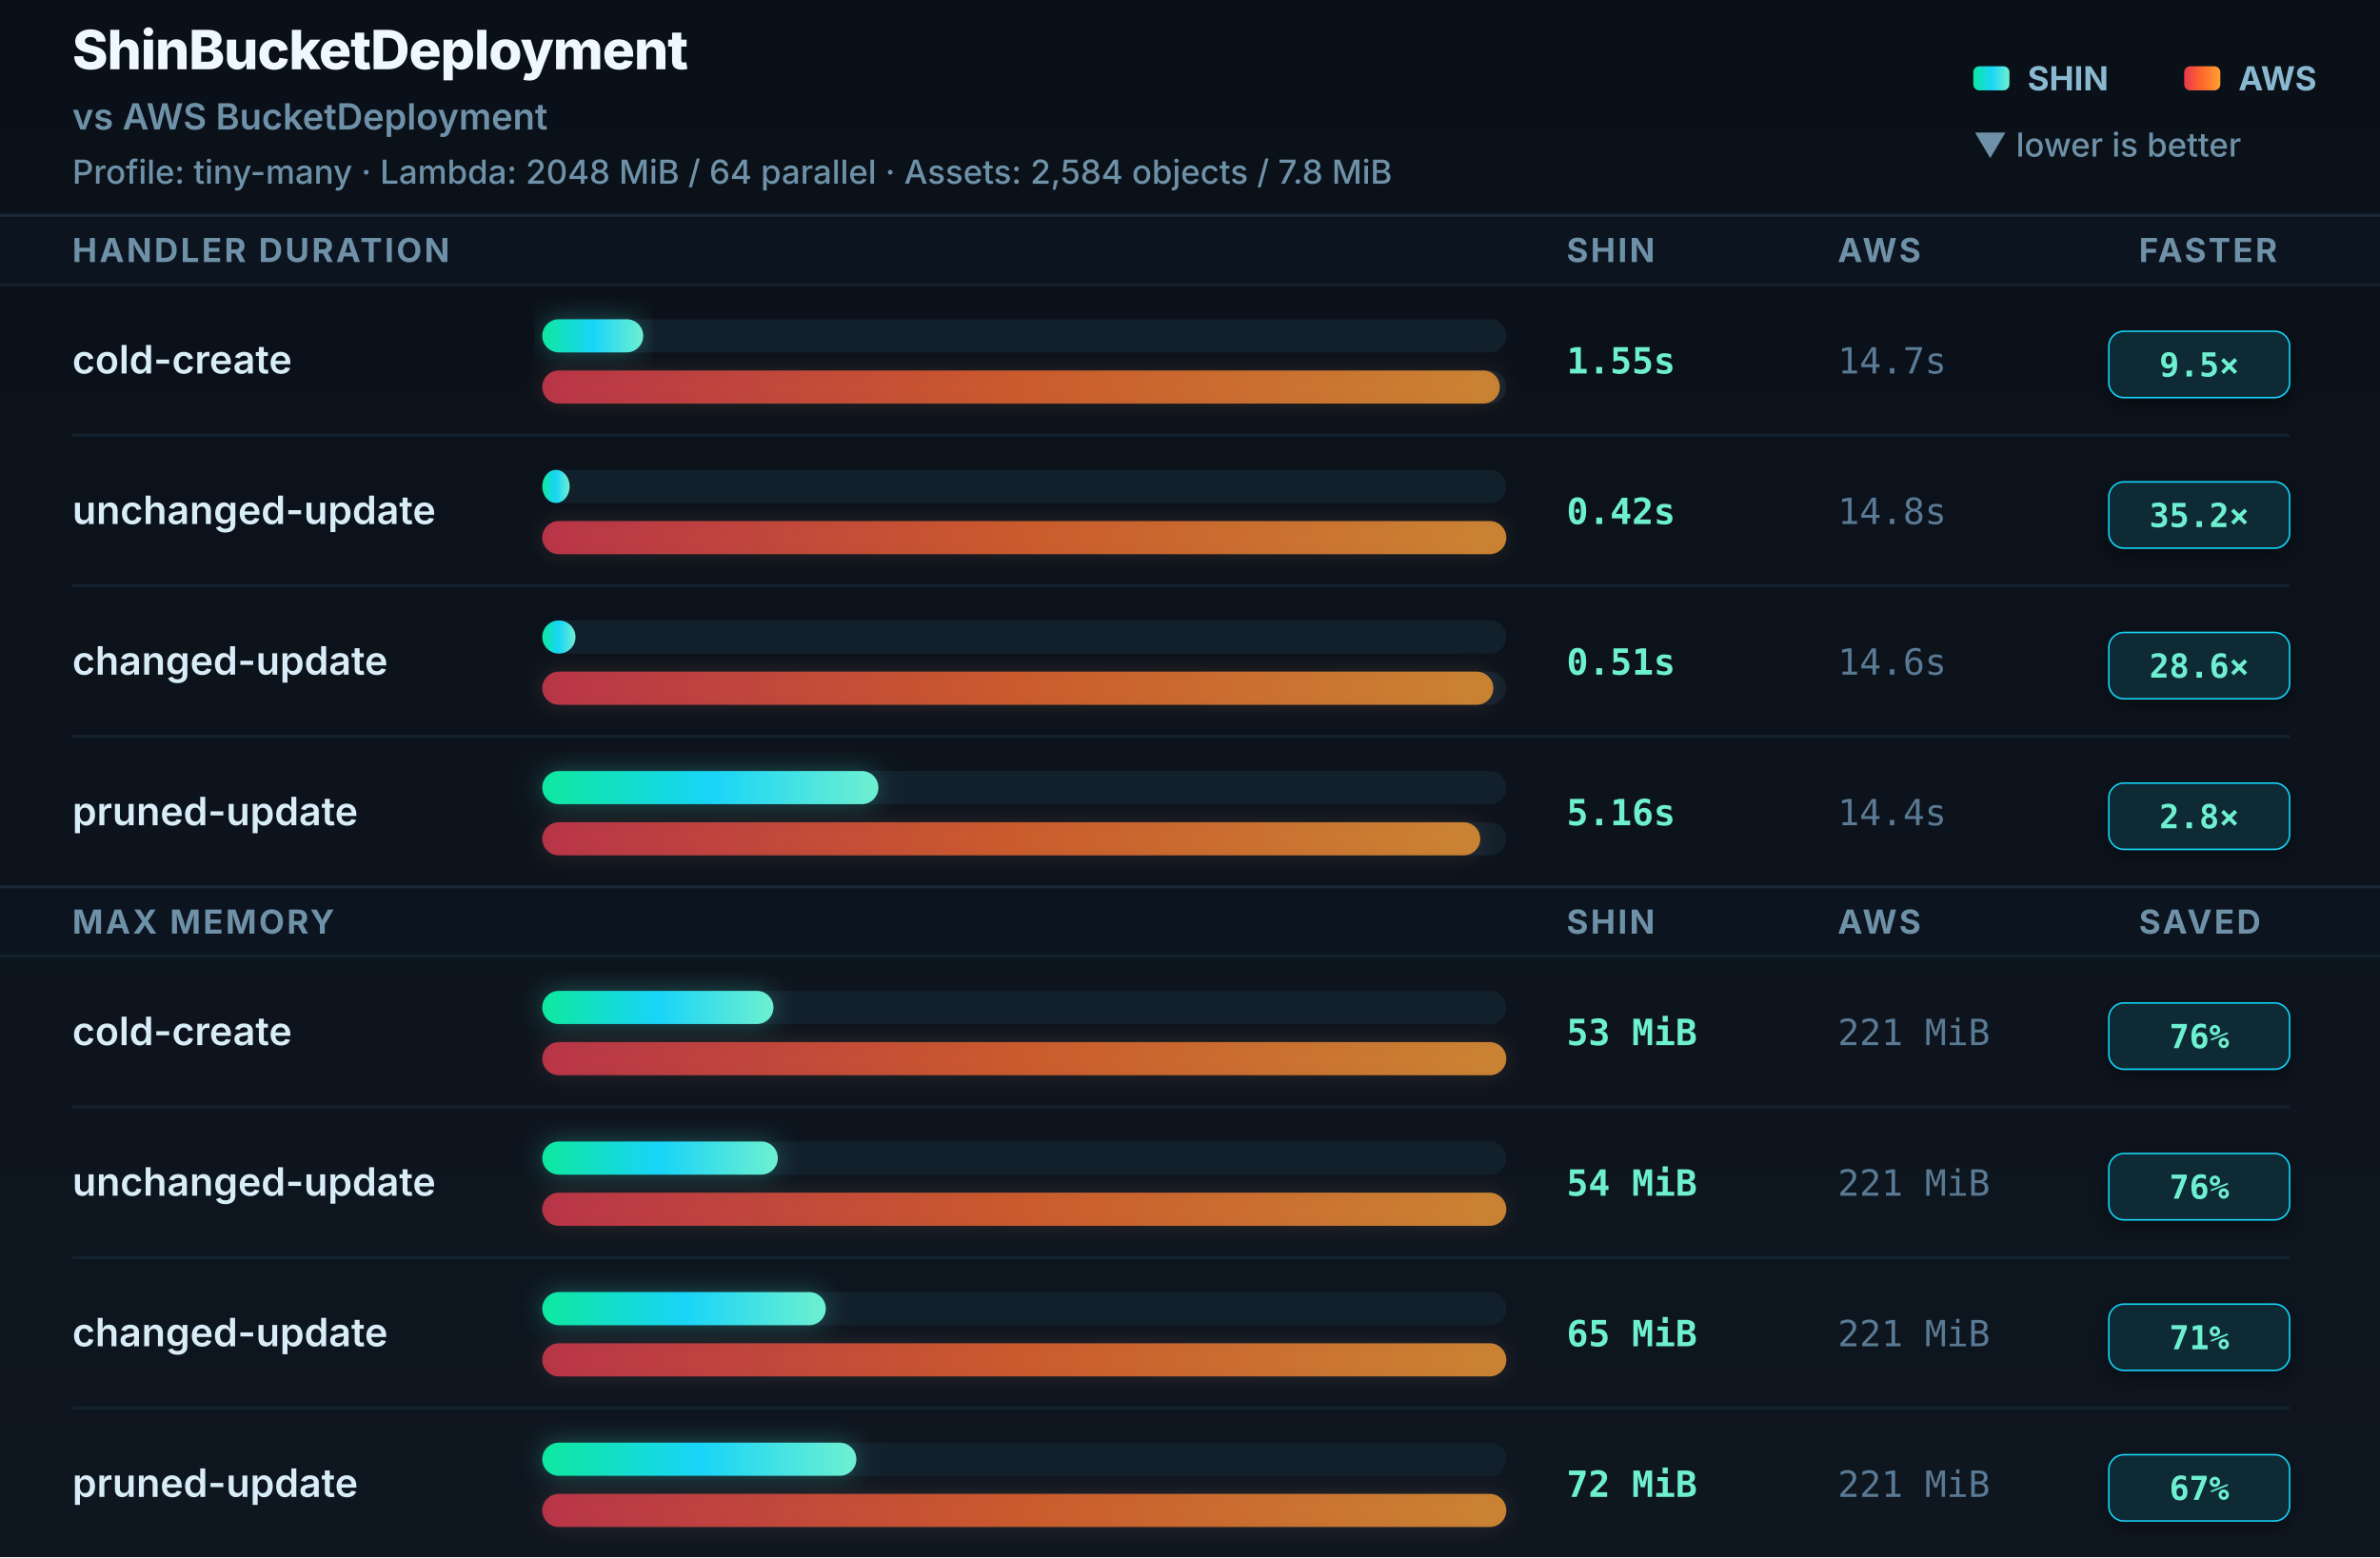
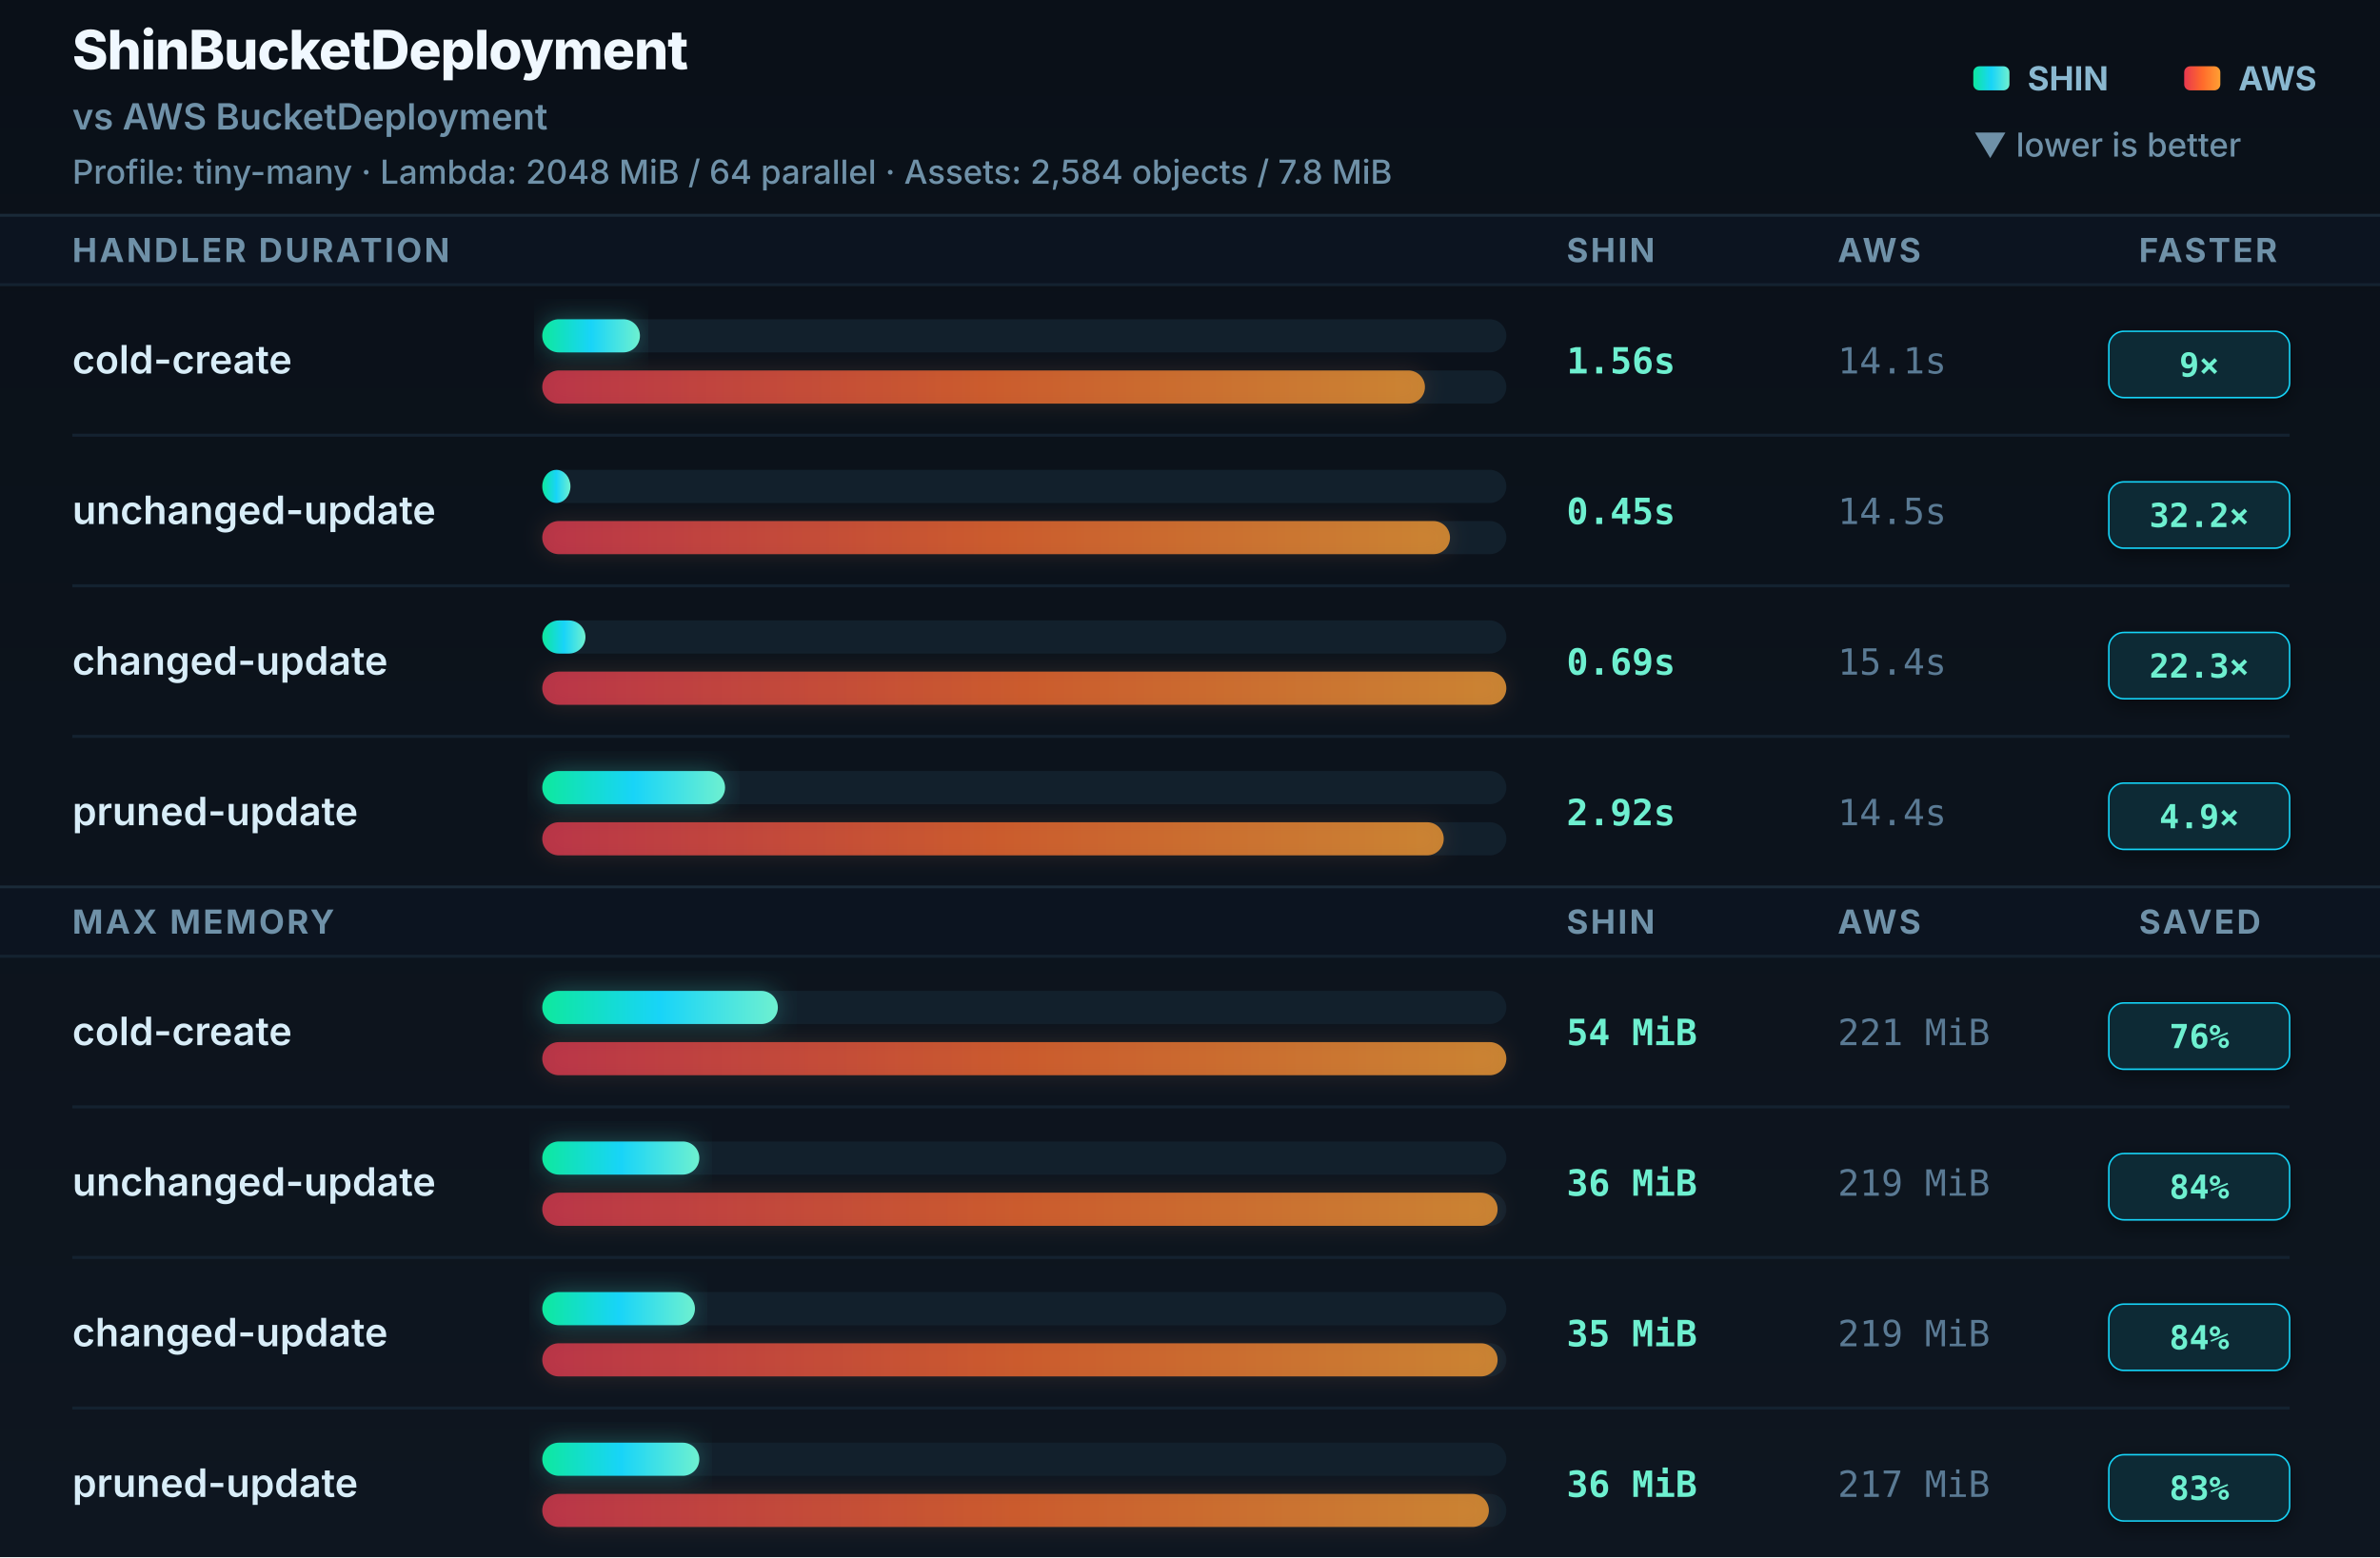
<svg xmlns="http://www.w3.org/2000/svg" width="790" height="517" viewBox="0 0 790 517" role="img" aria-labelledby="title desc">
  <defs>
    <linearGradient id="shin" x1="0" y1="0" x2="1" y2="0">
      <stop offset="0" stop-color="#0ee89e" />
      <stop offset="0.5" stop-color="#18d4f8" />
      <stop offset="1" stop-color="#6ef0d0" />
    </linearGradient>
    <linearGradient id="aws" x1="0" y1="0" x2="1" y2="0">
      <stop offset="0" stop-color="#e8384f" />
      <stop offset="0.5" stop-color="#ff6a2b" />
      <stop offset="1" stop-color="#ffa033" />
    </linearGradient>
    <linearGradient id="bgGrad" x1="0" y1="0" x2="0" y2="1">
      <stop offset="0" stop-color="#0a1018" />
      <stop offset="1" stop-color="#0e1620" />
    </linearGradient>
    <filter id="gS" x="-8%" y="-60%" width="116%" height="220%">
      <feGaussianBlur in="SourceGraphic" stdDeviation="4" />
      <feColorMatrix type="matrix" values="0 0 0 0 0.06 0 0 0 0 0.85 0 0 0 0 0.7 0 0 0 0.6 0" />
    </filter>
    <filter id="gA" x="-8%" y="-60%" width="116%" height="220%">
      <feGaussianBlur in="SourceGraphic" stdDeviation="3.5" />
      <feColorMatrix type="matrix" values="0 0 0 0 0.95 0 0 0 0 0.35 0 0 0 0 0.15 0 0 0 0.4 0" />
    </filter>
    <filter id="badgeShadow" x="-20%" y="-30%" width="140%" height="160%">
      <feDropShadow dx="0" dy="2" stdDeviation="3" flood-color="#000" flood-opacity="0.4" />
    </filter>
  </defs>
  <rect width="790" height="517" fill="url(#bgGrad)" />
  <text x="24" y="23" font-family="Inter, -apple-system, sans-serif" font-size="18" font-weight="800" fill="#f0f8ff" letter-spacing="-0.3">ShinBucketDeployment</text>
  <text x="24" y="43" font-family="Inter, -apple-system, sans-serif" font-size="12" font-weight="600" fill="#6f91a8">vs AWS BucketDeployment</text>
  <text x="24" y="61" font-family="Inter, -apple-system, sans-serif" font-size="11" font-weight="500" fill="#6f91a8">Profile: tiny-many · Lambda: 2048 MiB / 64 parallel · Assets: 2,584 objects / 7.8 MiB</text>
  <rect x="655" y="22" width="12" height="8" rx="2" fill="url(#shin)" />
  <text x="673" y="30" font-family="Inter, -apple-system, sans-serif" font-size="11" font-weight="700" fill="#8ab8d0">SHIN</text>
  <rect x="725" y="22" width="12" height="8" rx="2" fill="url(#aws)" />
  <text x="743" y="30" font-family="Inter, -apple-system, sans-serif" font-size="11" font-weight="700" fill="#8ab8d0">AWS</text>
  <text x="655" y="52" font-family="Inter, -apple-system, sans-serif" font-size="11" font-weight="500" fill="#6f91a8">▼ lower is better</text>
  <rect x="0" y="71" width="790" height="1" fill="#1a2a38" />
  <rect y="72" width="790" height="22" fill="#0c1420" />
  <text x="24" y="87" font-family="Inter, -apple-system, sans-serif" font-size="11" font-weight="700" fill="#6f91a8" letter-spacing="0.8">HANDLER DURATION</text>
  <text x="520" y="87" font-family="Inter, -apple-system, sans-serif" font-size="11" font-weight="700" fill="#6f91a8" letter-spacing="0.8">SHIN</text>
  <text x="610" y="87" font-family="Inter, -apple-system, sans-serif" font-size="11" font-weight="700" fill="#6f91a8" letter-spacing="0.8">AWS</text>
  <text x="710" y="87" font-family="Inter, -apple-system, sans-serif" font-size="11" font-weight="700" fill="#6f91a8" letter-spacing="0.8">FASTER</text>
  <rect x="0" y="94" width="790" height="1" fill="#142230" />
  <text x="24" y="124" font-family="Inter, -apple-system, sans-serif" font-size="13" font-weight="600" fill="#d8edf8">cold-create</text>
  <rect x="180" y="106" width="320" height="11" rx="5.5" fill="#12202c" />
-   <rect x="180" y="106" width="33.514" height="11" rx="5.5" fill="url(#shin)" filter="url(#gS)" opacity="0.5" />
-   <rect x="180" y="106" width="33.514" height="11" rx="5.5" fill="url(#shin)" />
+   <rect x="180" y="106" width="32.416" height="11" rx="5.5" fill="url(#shin)" filter="url(#gS)" opacity="0.5" />
+   <rect x="180" y="106" width="32.416" height="11" rx="5.5" fill="url(#shin)" />
  <rect x="180" y="123" width="320" height="11" rx="5.5" fill="#12202c" />
-   <rect x="180" y="123" width="317.838" height="11" rx="5.5" fill="url(#aws)" filter="url(#gA)" opacity="0.35" />
-   <rect x="180" y="123" width="317.838" height="11" rx="5.5" fill="url(#aws)" opacity="0.75" />
-   <text x="520" y="124" font-family="JetBrains Mono, monospace" font-size="12" font-weight="700" fill="#6ef0d0">1.55s</text>
-   <text x="610" y="124" font-family="JetBrains Mono, monospace" font-size="12" font-weight="400" fill="#5a7a94">14.7s</text>
+   <rect x="180" y="123" width="292.987" height="11" rx="5.5" fill="url(#aws)" filter="url(#gA)" opacity="0.35" />
+   <rect x="180" y="123" width="292.987" height="11" rx="5.5" fill="url(#aws)" opacity="0.75" />
+   <text x="520" y="124" font-family="JetBrains Mono, monospace" font-size="12" font-weight="700" fill="#6ef0d0">1.56s</text>
+   <text x="610" y="124" font-family="JetBrains Mono, monospace" font-size="12" font-weight="400" fill="#5a7a94">14.1s</text>
  <rect x="700" y="110" width="60" height="22" rx="5" fill="#082b35" stroke="#18d4f8" stroke-width="0.5" filter="url(#badgeShadow)" />
-   <text x="730" y="125" text-anchor="middle" font-family="JetBrains Mono, monospace" font-size="11" font-weight="800" fill="#6ef0d0">9.5×</text>
+   <text x="730" y="125" text-anchor="middle" font-family="JetBrains Mono, monospace" font-size="11" font-weight="800" fill="#6ef0d0">9×</text>
  <rect x="24" y="144" width="736" height="1" fill="#142230" />
  <text x="24" y="174" font-family="Inter, -apple-system, sans-serif" font-size="13" font-weight="600" fill="#d8edf8">unchanged-update</text>
  <rect x="180" y="156" width="320" height="11" rx="5.5" fill="#12202c" />
-   <rect x="180" y="156" width="9.081" height="11" rx="5.5" fill="url(#shin)" />
+   <rect x="180" y="156" width="9.351" height="11" rx="5.5" fill="url(#shin)" />
  <rect x="180" y="173" width="320" height="11" rx="5.5" fill="#12202c" />
-   <rect x="180" y="173" width="320" height="11" rx="5.5" fill="url(#aws)" filter="url(#gA)" opacity="0.35" />
-   <rect x="180" y="173" width="320" height="11" rx="5.5" fill="url(#aws)" opacity="0.75" />
-   <text x="520" y="174" font-family="JetBrains Mono, monospace" font-size="12" font-weight="700" fill="#6ef0d0">0.42s</text>
-   <text x="610" y="174" font-family="JetBrains Mono, monospace" font-size="12" font-weight="400" fill="#5a7a94">14.8s</text>
+   <rect x="180" y="173" width="301.299" height="11" rx="5.5" fill="url(#aws)" filter="url(#gA)" opacity="0.35" />
+   <rect x="180" y="173" width="301.299" height="11" rx="5.5" fill="url(#aws)" opacity="0.75" />
+   <text x="520" y="174" font-family="JetBrains Mono, monospace" font-size="12" font-weight="700" fill="#6ef0d0">0.45s</text>
+   <text x="610" y="174" font-family="JetBrains Mono, monospace" font-size="12" font-weight="400" fill="#5a7a94">14.5s</text>
  <rect x="700" y="160" width="60" height="22" rx="5" fill="#082b35" stroke="#18d4f8" stroke-width="0.5" filter="url(#badgeShadow)" />
-   <text x="730" y="175" text-anchor="middle" font-family="JetBrains Mono, monospace" font-size="11" font-weight="800" fill="#6ef0d0">35.2×</text>
+   <text x="730" y="175" text-anchor="middle" font-family="JetBrains Mono, monospace" font-size="11" font-weight="800" fill="#6ef0d0">32.2×</text>
  <rect x="24" y="194" width="736" height="1" fill="#142230" />
  <text x="24" y="224" font-family="Inter, -apple-system, sans-serif" font-size="13" font-weight="600" fill="#d8edf8">changed-update</text>
  <rect x="180" y="206" width="320" height="11" rx="5.5" fill="#12202c" />
-   <rect x="180" y="206" width="11.027" height="11" rx="5.5" fill="url(#shin)" />
+   <rect x="180" y="206" width="14.338" height="11" rx="5.5" fill="url(#shin)" />
  <rect x="180" y="223" width="320" height="11" rx="5.5" fill="#12202c" />
-   <rect x="180" y="223" width="315.676" height="11" rx="5.5" fill="url(#aws)" filter="url(#gA)" opacity="0.35" />
-   <rect x="180" y="223" width="315.676" height="11" rx="5.5" fill="url(#aws)" opacity="0.75" />
-   <text x="520" y="224" font-family="JetBrains Mono, monospace" font-size="12" font-weight="700" fill="#6ef0d0">0.51s</text>
-   <text x="610" y="224" font-family="JetBrains Mono, monospace" font-size="12" font-weight="400" fill="#5a7a94">14.6s</text>
+   <rect x="180" y="223" width="320" height="11" rx="5.5" fill="url(#aws)" filter="url(#gA)" opacity="0.35" />
+   <rect x="180" y="223" width="320" height="11" rx="5.5" fill="url(#aws)" opacity="0.75" />
+   <text x="520" y="224" font-family="JetBrains Mono, monospace" font-size="12" font-weight="700" fill="#6ef0d0">0.69s</text>
+   <text x="610" y="224" font-family="JetBrains Mono, monospace" font-size="12" font-weight="400" fill="#5a7a94">15.4s</text>
  <rect x="700" y="210" width="60" height="22" rx="5" fill="#082b35" stroke="#18d4f8" stroke-width="0.5" filter="url(#badgeShadow)" />
-   <text x="730" y="225" text-anchor="middle" font-family="JetBrains Mono, monospace" font-size="11" font-weight="800" fill="#6ef0d0">28.6×</text>
+   <text x="730" y="225" text-anchor="middle" font-family="JetBrains Mono, monospace" font-size="11" font-weight="800" fill="#6ef0d0">22.3×</text>
  <rect x="24" y="244" width="736" height="1" fill="#142230" />
  <text x="24" y="274" font-family="Inter, -apple-system, sans-serif" font-size="13" font-weight="600" fill="#d8edf8">pruned-update</text>
  <rect x="180" y="256" width="320" height="11" rx="5.5" fill="#12202c" />
-   <rect x="180" y="256" width="111.568" height="11" rx="5.5" fill="url(#shin)" filter="url(#gS)" opacity="0.5" />
-   <rect x="180" y="256" width="111.568" height="11" rx="5.5" fill="url(#shin)" />
+   <rect x="180" y="256" width="60.675" height="11" rx="5.5" fill="url(#shin)" filter="url(#gS)" opacity="0.5" />
+   <rect x="180" y="256" width="60.675" height="11" rx="5.5" fill="url(#shin)" />
  <rect x="180" y="273" width="320" height="11" rx="5.5" fill="#12202c" />
-   <rect x="180" y="273" width="311.351" height="11" rx="5.5" fill="url(#aws)" filter="url(#gA)" opacity="0.35" />
-   <rect x="180" y="273" width="311.351" height="11" rx="5.5" fill="url(#aws)" opacity="0.75" />
-   <text x="520" y="274" font-family="JetBrains Mono, monospace" font-size="12" font-weight="700" fill="#6ef0d0">5.16s</text>
+   <rect x="180" y="273" width="299.221" height="11" rx="5.5" fill="url(#aws)" filter="url(#gA)" opacity="0.35" />
+   <rect x="180" y="273" width="299.221" height="11" rx="5.5" fill="url(#aws)" opacity="0.75" />
+   <text x="520" y="274" font-family="JetBrains Mono, monospace" font-size="12" font-weight="700" fill="#6ef0d0">2.92s</text>
  <text x="610" y="274" font-family="JetBrains Mono, monospace" font-size="12" font-weight="400" fill="#5a7a94">14.4s</text>
  <rect x="700" y="260" width="60" height="22" rx="5" fill="#082b35" stroke="#18d4f8" stroke-width="0.5" filter="url(#badgeShadow)" />
-   <text x="730" y="275" text-anchor="middle" font-family="JetBrains Mono, monospace" font-size="11" font-weight="800" fill="#6ef0d0">2.8×</text>
+   <text x="730" y="275" text-anchor="middle" font-family="JetBrains Mono, monospace" font-size="11" font-weight="800" fill="#6ef0d0">4.9×</text>
  <rect x="0" y="294" width="790" height="1" fill="#1a2a38" />
  <rect y="295" width="790" height="22" fill="#0c1420" />
  <text x="24" y="310" font-family="Inter, -apple-system, sans-serif" font-size="11" font-weight="700" fill="#6f91a8" letter-spacing="0.8">MAX MEMORY</text>
  <text x="520" y="310" font-family="Inter, -apple-system, sans-serif" font-size="11" font-weight="700" fill="#6f91a8" letter-spacing="0.8">SHIN</text>
  <text x="610" y="310" font-family="Inter, -apple-system, sans-serif" font-size="11" font-weight="700" fill="#6f91a8" letter-spacing="0.8">AWS</text>
  <text x="710" y="310" font-family="Inter, -apple-system, sans-serif" font-size="11" font-weight="700" fill="#6f91a8" letter-spacing="0.8">SAVED</text>
  <rect x="0" y="317" width="790" height="1" fill="#142230" />
  <text x="24" y="347" font-family="Inter, -apple-system, sans-serif" font-size="13" font-weight="600" fill="#d8edf8">cold-create</text>
  <rect x="180" y="329" width="320" height="11" rx="5.5" fill="#12202c" />
-   <rect x="180" y="329" width="76.742" height="11" rx="5.5" fill="url(#shin)" filter="url(#gS)" opacity="0.5" />
-   <rect x="180" y="329" width="76.742" height="11" rx="5.5" fill="url(#shin)" />
+   <rect x="180" y="329" width="78.19" height="11" rx="5.5" fill="url(#shin)" filter="url(#gS)" opacity="0.5" />
+   <rect x="180" y="329" width="78.19" height="11" rx="5.5" fill="url(#shin)" />
  <rect x="180" y="346" width="320" height="11" rx="5.5" fill="#12202c" />
  <rect x="180" y="346" width="320" height="11" rx="5.5" fill="url(#aws)" filter="url(#gA)" opacity="0.35" />
  <rect x="180" y="346" width="320" height="11" rx="5.5" fill="url(#aws)" opacity="0.75" />
-   <text x="520" y="347" font-family="JetBrains Mono, monospace" font-size="12" font-weight="700" fill="#6ef0d0">53 MiB</text>
+   <text x="520" y="347" font-family="JetBrains Mono, monospace" font-size="12" font-weight="700" fill="#6ef0d0">54 MiB</text>
  <text x="610" y="347" font-family="JetBrains Mono, monospace" font-size="12" font-weight="400" fill="#5a7a94">221 MiB</text>
  <rect x="700" y="333" width="60" height="22" rx="5" fill="#082b35" stroke="#18d4f8" stroke-width="0.5" filter="url(#badgeShadow)" />
  <text x="730" y="348" text-anchor="middle" font-family="JetBrains Mono, monospace" font-size="11" font-weight="800" fill="#6ef0d0">76%</text>
  <rect x="24" y="367" width="736" height="1" fill="#142230" />
  <text x="24" y="397" font-family="Inter, -apple-system, sans-serif" font-size="13" font-weight="600" fill="#d8edf8">unchanged-update</text>
  <rect x="180" y="379" width="320" height="11" rx="5.5" fill="#12202c" />
-   <rect x="180" y="379" width="78.19" height="11" rx="5.5" fill="url(#shin)" filter="url(#gS)" opacity="0.5" />
-   <rect x="180" y="379" width="78.19" height="11" rx="5.5" fill="url(#shin)" />
+   <rect x="180" y="379" width="52.127" height="11" rx="5.5" fill="url(#shin)" filter="url(#gS)" opacity="0.5" />
+   <rect x="180" y="379" width="52.127" height="11" rx="5.5" fill="url(#shin)" />
  <rect x="180" y="396" width="320" height="11" rx="5.5" fill="#12202c" />
-   <rect x="180" y="396" width="320" height="11" rx="5.5" fill="url(#aws)" filter="url(#gA)" opacity="0.35" />
-   <rect x="180" y="396" width="320" height="11" rx="5.5" fill="url(#aws)" opacity="0.75" />
-   <text x="520" y="397" font-family="JetBrains Mono, monospace" font-size="12" font-weight="700" fill="#6ef0d0">54 MiB</text>
-   <text x="610" y="397" font-family="JetBrains Mono, monospace" font-size="12" font-weight="400" fill="#5a7a94">221 MiB</text>
+   <rect x="180" y="396" width="317.104" height="11" rx="5.5" fill="url(#aws)" filter="url(#gA)" opacity="0.35" />
+   <rect x="180" y="396" width="317.104" height="11" rx="5.5" fill="url(#aws)" opacity="0.75" />
+   <text x="520" y="397" font-family="JetBrains Mono, monospace" font-size="12" font-weight="700" fill="#6ef0d0">36 MiB</text>
+   <text x="610" y="397" font-family="JetBrains Mono, monospace" font-size="12" font-weight="400" fill="#5a7a94">219 MiB</text>
  <rect x="700" y="383" width="60" height="22" rx="5" fill="#082b35" stroke="#18d4f8" stroke-width="0.5" filter="url(#badgeShadow)" />
-   <text x="730" y="398" text-anchor="middle" font-family="JetBrains Mono, monospace" font-size="11" font-weight="800" fill="#6ef0d0">76%</text>
+   <text x="730" y="398" text-anchor="middle" font-family="JetBrains Mono, monospace" font-size="11" font-weight="800" fill="#6ef0d0">84%</text>
  <rect x="24" y="417" width="736" height="1" fill="#142230" />
  <text x="24" y="447" font-family="Inter, -apple-system, sans-serif" font-size="13" font-weight="600" fill="#d8edf8">changed-update</text>
  <rect x="180" y="429" width="320" height="11" rx="5.5" fill="#12202c" />
-   <rect x="180" y="429" width="94.118" height="11" rx="5.5" fill="url(#shin)" filter="url(#gS)" opacity="0.5" />
-   <rect x="180" y="429" width="94.118" height="11" rx="5.5" fill="url(#shin)" />
+   <rect x="180" y="429" width="50.679" height="11" rx="5.5" fill="url(#shin)" filter="url(#gS)" opacity="0.5" />
+   <rect x="180" y="429" width="50.679" height="11" rx="5.5" fill="url(#shin)" />
  <rect x="180" y="446" width="320" height="11" rx="5.5" fill="#12202c" />
-   <rect x="180" y="446" width="320" height="11" rx="5.5" fill="url(#aws)" filter="url(#gA)" opacity="0.35" />
-   <rect x="180" y="446" width="320" height="11" rx="5.5" fill="url(#aws)" opacity="0.75" />
-   <text x="520" y="447" font-family="JetBrains Mono, monospace" font-size="12" font-weight="700" fill="#6ef0d0">65 MiB</text>
-   <text x="610" y="447" font-family="JetBrains Mono, monospace" font-size="12" font-weight="400" fill="#5a7a94">221 MiB</text>
+   <rect x="180" y="446" width="317.104" height="11" rx="5.5" fill="url(#aws)" filter="url(#gA)" opacity="0.35" />
+   <rect x="180" y="446" width="317.104" height="11" rx="5.5" fill="url(#aws)" opacity="0.75" />
+   <text x="520" y="447" font-family="JetBrains Mono, monospace" font-size="12" font-weight="700" fill="#6ef0d0">35 MiB</text>
+   <text x="610" y="447" font-family="JetBrains Mono, monospace" font-size="12" font-weight="400" fill="#5a7a94">219 MiB</text>
  <rect x="700" y="433" width="60" height="22" rx="5" fill="#082b35" stroke="#18d4f8" stroke-width="0.5" filter="url(#badgeShadow)" />
-   <text x="730" y="448" text-anchor="middle" font-family="JetBrains Mono, monospace" font-size="11" font-weight="800" fill="#6ef0d0">71%</text>
+   <text x="730" y="448" text-anchor="middle" font-family="JetBrains Mono, monospace" font-size="11" font-weight="800" fill="#6ef0d0">84%</text>
  <rect x="24" y="467" width="736" height="1" fill="#142230" />
  <text x="24" y="497" font-family="Inter, -apple-system, sans-serif" font-size="13" font-weight="600" fill="#d8edf8">pruned-update</text>
  <rect x="180" y="479" width="320" height="11" rx="5.5" fill="#12202c" />
-   <rect x="180" y="479" width="104.253" height="11" rx="5.5" fill="url(#shin)" filter="url(#gS)" opacity="0.5" />
-   <rect x="180" y="479" width="104.253" height="11" rx="5.5" fill="url(#shin)" />
+   <rect x="180" y="479" width="52.127" height="11" rx="5.5" fill="url(#shin)" filter="url(#gS)" opacity="0.5" />
+   <rect x="180" y="479" width="52.127" height="11" rx="5.5" fill="url(#shin)" />
  <rect x="180" y="496" width="320" height="11" rx="5.5" fill="#12202c" />
-   <rect x="180" y="496" width="320" height="11" rx="5.5" fill="url(#aws)" filter="url(#gA)" opacity="0.35" />
-   <rect x="180" y="496" width="320" height="11" rx="5.5" fill="url(#aws)" opacity="0.75" />
-   <text x="520" y="497" font-family="JetBrains Mono, monospace" font-size="12" font-weight="700" fill="#6ef0d0">72 MiB</text>
-   <text x="610" y="497" font-family="JetBrains Mono, monospace" font-size="12" font-weight="400" fill="#5a7a94">221 MiB</text>
+   <rect x="180" y="496" width="314.208" height="11" rx="5.5" fill="url(#aws)" filter="url(#gA)" opacity="0.35" />
+   <rect x="180" y="496" width="314.208" height="11" rx="5.5" fill="url(#aws)" opacity="0.75" />
+   <text x="520" y="497" font-family="JetBrains Mono, monospace" font-size="12" font-weight="700" fill="#6ef0d0">36 MiB</text>
+   <text x="610" y="497" font-family="JetBrains Mono, monospace" font-size="12" font-weight="400" fill="#5a7a94">217 MiB</text>
  <rect x="700" y="483" width="60" height="22" rx="5" fill="#082b35" stroke="#18d4f8" stroke-width="0.5" filter="url(#badgeShadow)" />
-   <text x="730" y="498" text-anchor="middle" font-family="JetBrains Mono, monospace" font-size="11" font-weight="800" fill="#6ef0d0">67%</text>
+   <text x="730" y="498" text-anchor="middle" font-family="JetBrains Mono, monospace" font-size="11" font-weight="800" fill="#6ef0d0">83%</text>
</svg>
